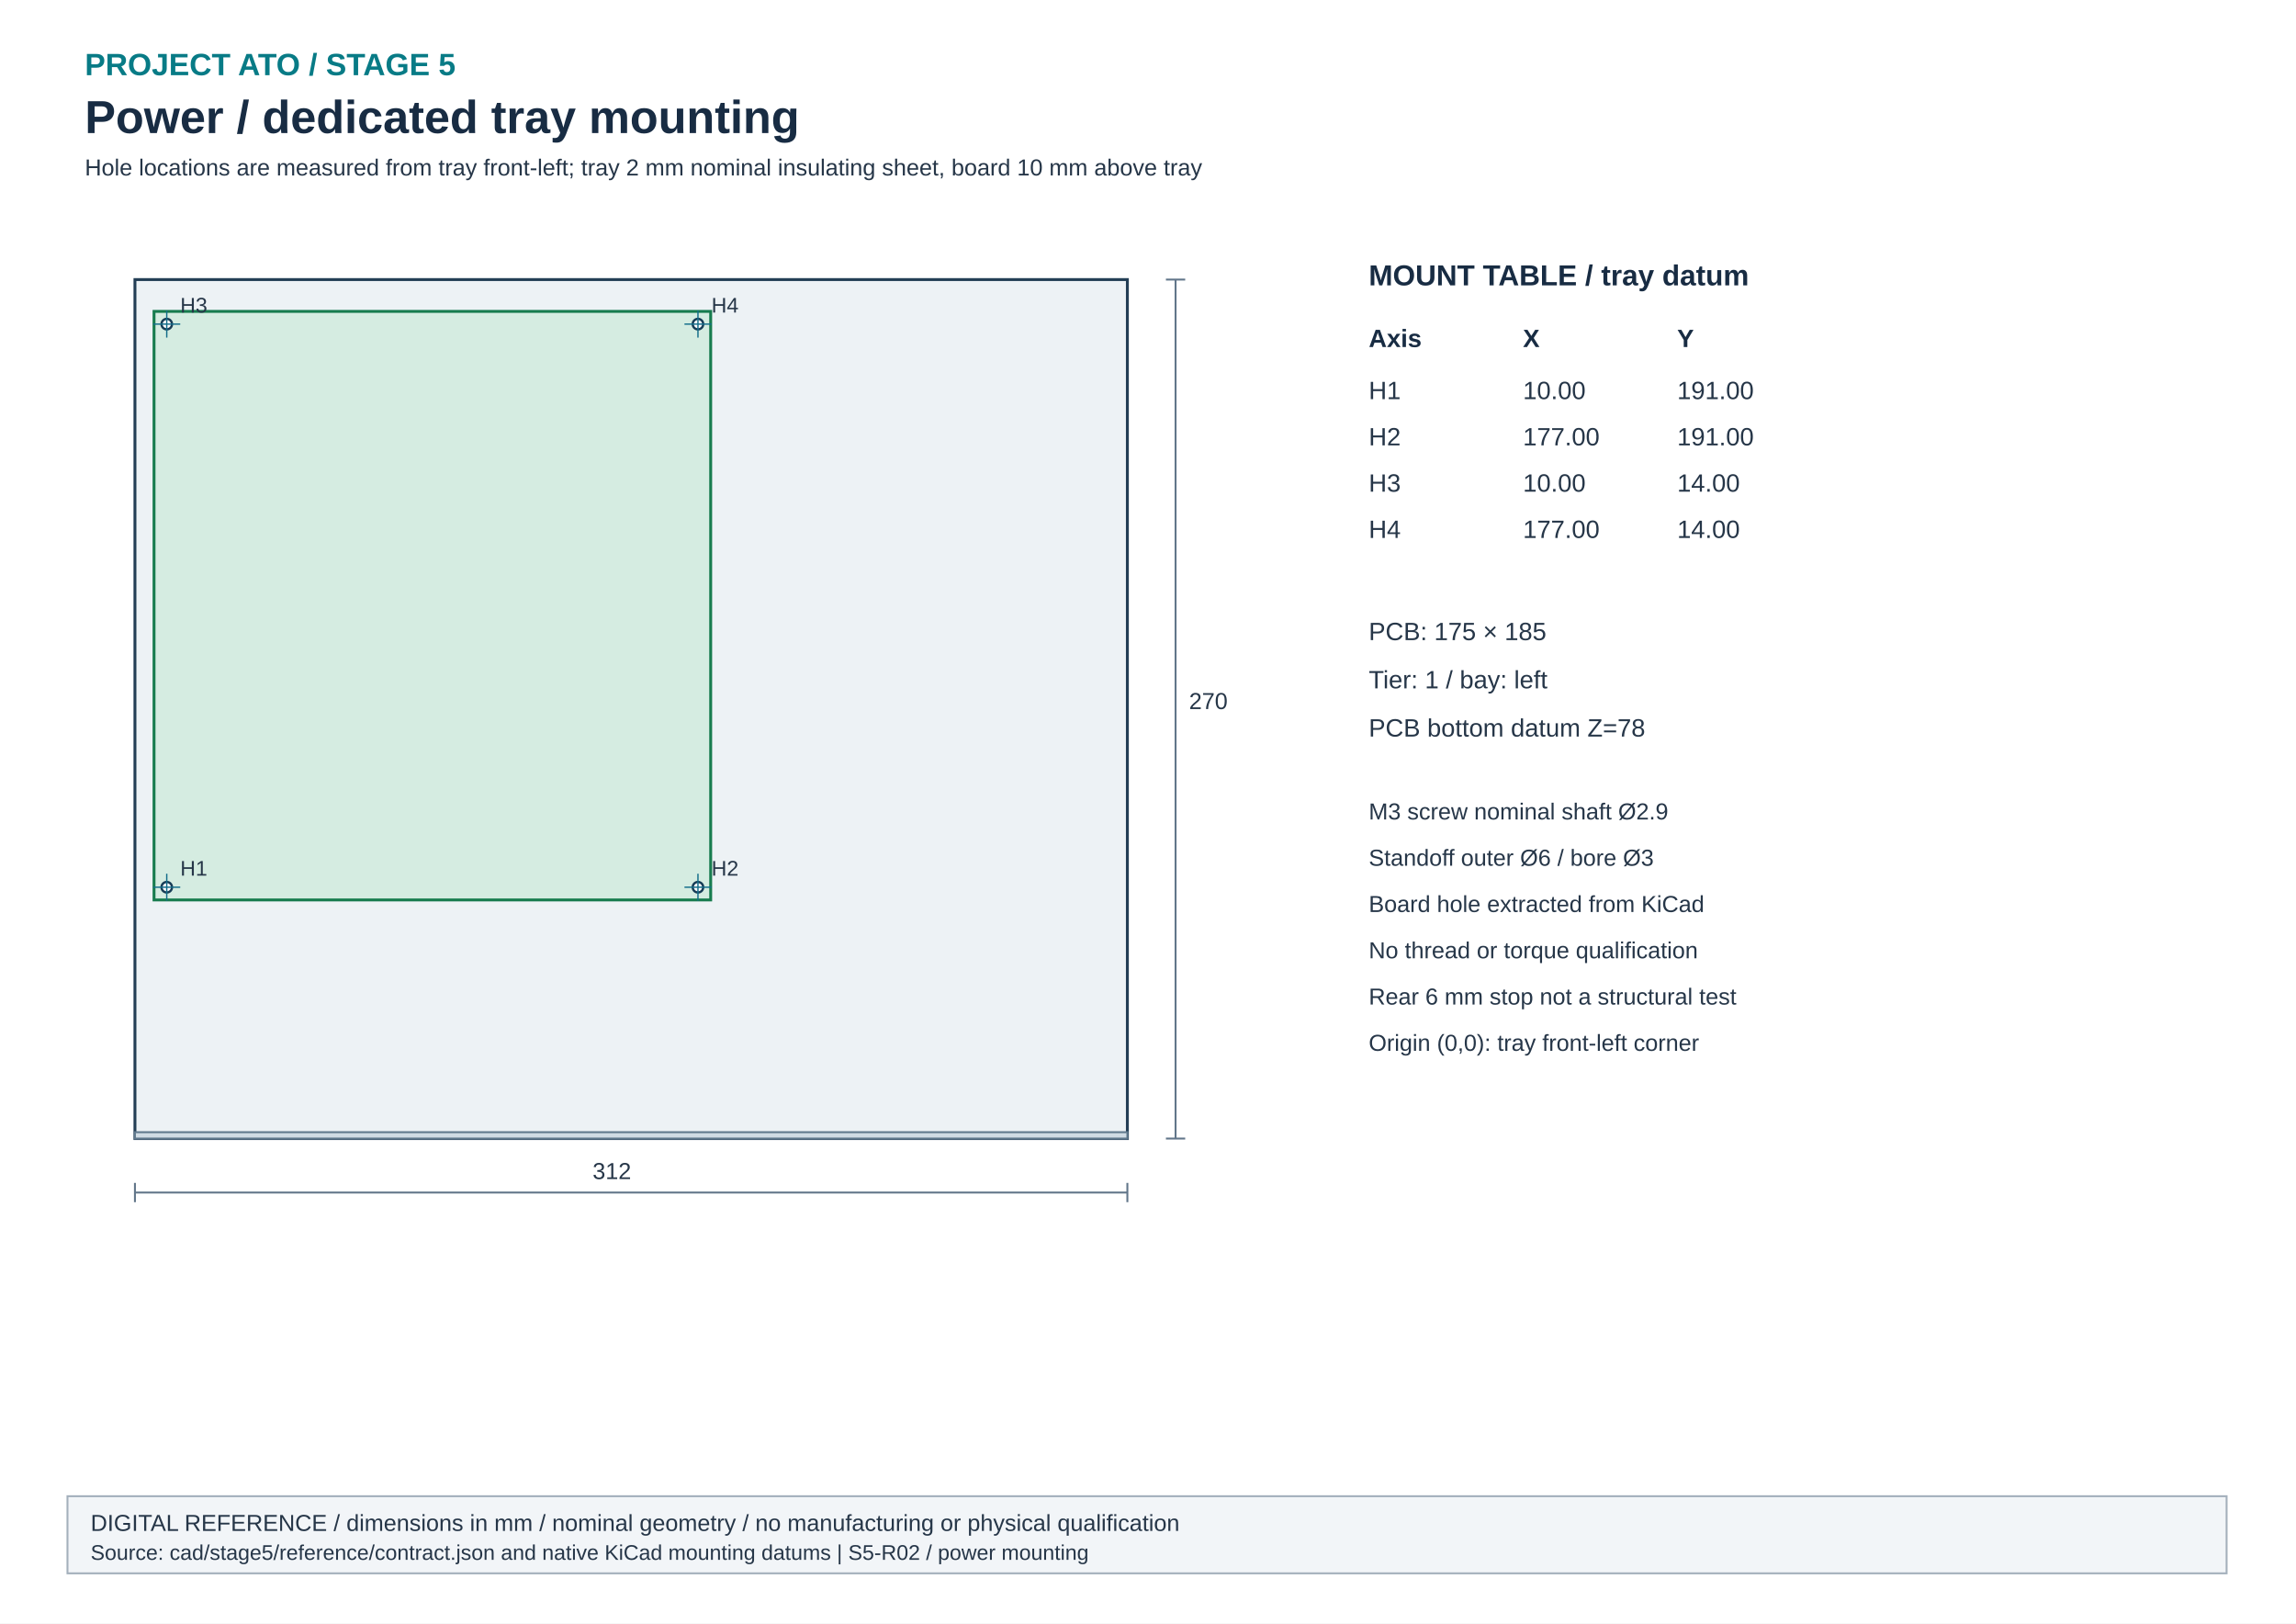
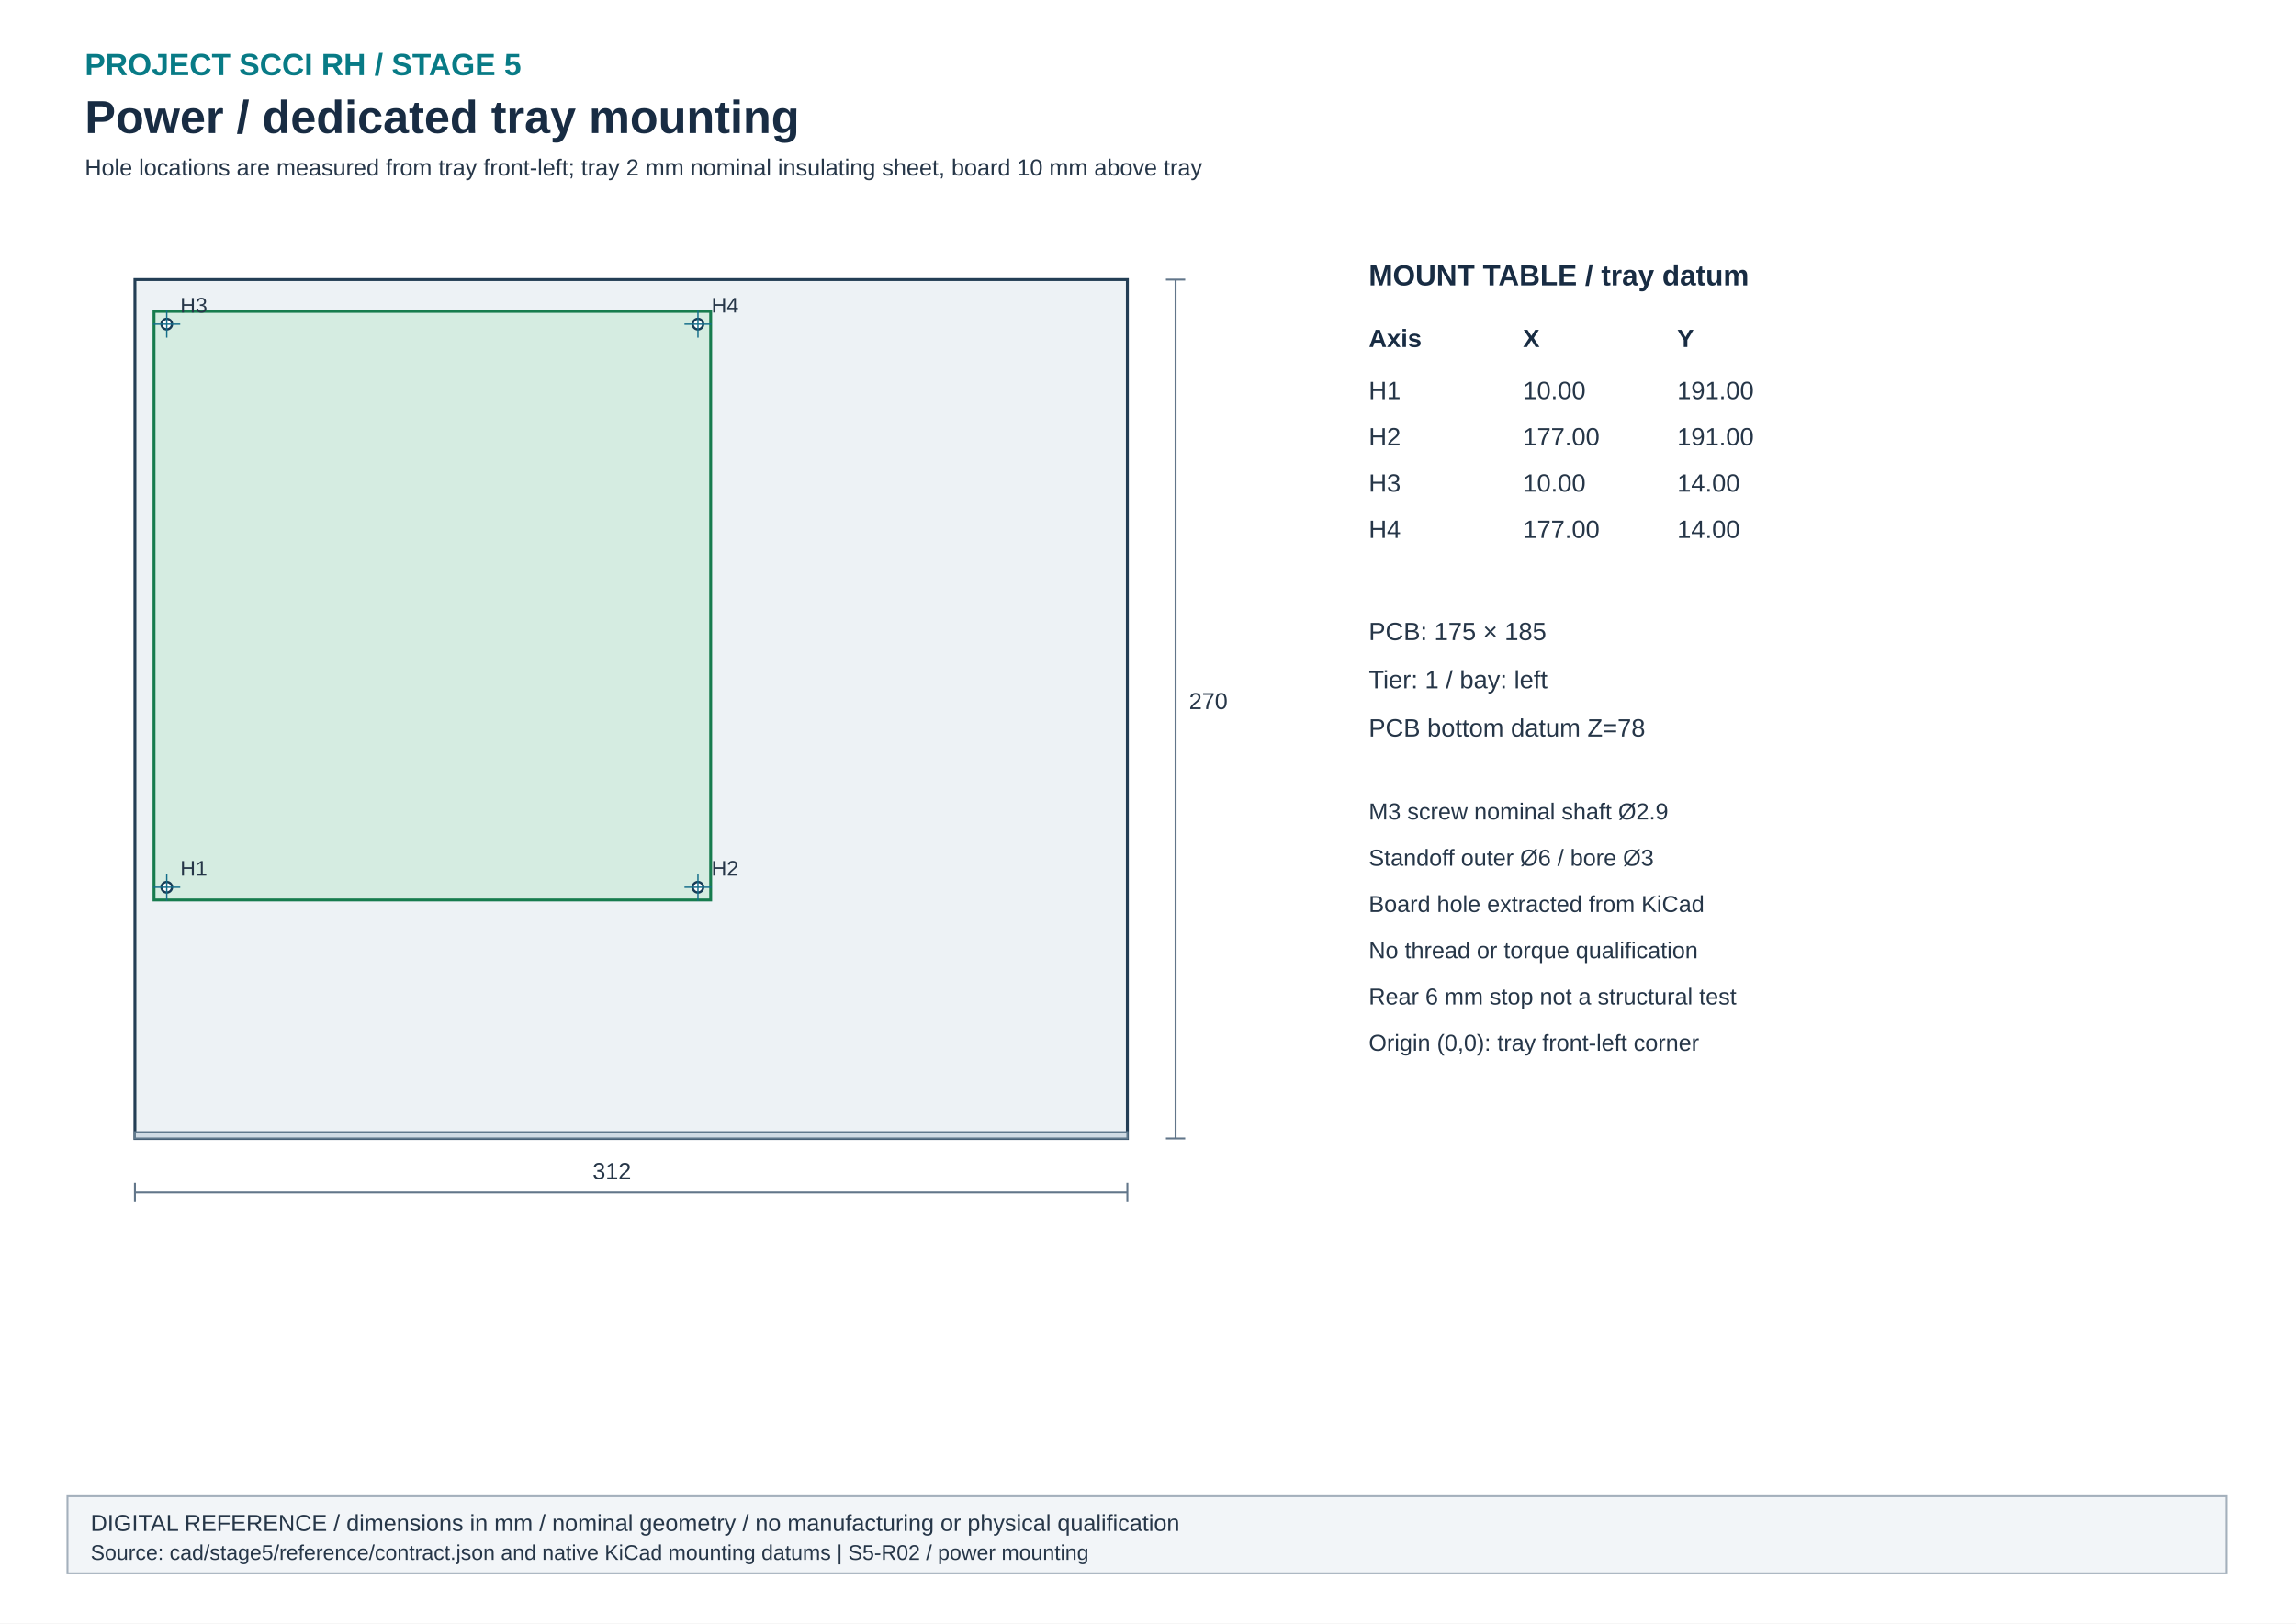
<svg xmlns="http://www.w3.org/2000/svg" width="1191" height="842" viewBox="0 0 1191 842">
  <rect width="1191" height="842" fill="#fff" />
  <g font-family="Arial, sans-serif">
-     <text x="44.000" y="39.000" font-size="16" fill="#087b86" font-weight="bold">PROJECT ATO / STAGE 5</text>
+     <text x="44.000" y="39.000" font-size="16" fill="#087b86" font-weight="bold">PROJECT SCCI RH / STAGE 5</text>
    <text x="44.000" y="69.000" font-size="24" fill="#182c43" font-weight="bold">Power / dedicated tray mounting</text>
    <text x="44.000" y="91.000" font-size="12" fill="#263648" font-weight="normal">Hole locations are measured from tray front-left; tray 2 mm nominal insulating sheet, board 10 mm above tray</text>
    <rect x="70" y="145" width="514.8" height="445.5" fill="#edf2f5" stroke="#233e55" stroke-width="1.5" />
    <rect x="70" y="587.2" width="514.8" height="3.3" fill="#d0dbe4" stroke="#60798d" stroke-width="1" />
    <rect x="79.9" y="161.5" width="288.75" height="305.25" fill="#d5ece1" stroke="#177c4e" stroke-width="1.5" />
    <line x1="70" y1="618.5" x2="584.8" y2="618.5" stroke="#62768a" stroke-width="1" />
    <line x1="70" y1="613.5" x2="70" y2="623.5" stroke="#62768a" stroke-width="1" />
    <line x1="584.8" y1="613.5" x2="584.8" y2="623.5" stroke="#62768a" stroke-width="1" />
    <text x="307.400" y="611.500" font-size="12" fill="#263648" font-weight="normal">312</text>
    <line x1="609.8" y1="145" x2="609.8" y2="590.5" stroke="#62768a" stroke-width="1" />
    <line x1="604.8" y1="145" x2="614.8" y2="145" stroke="#62768a" stroke-width="1" />
    <line x1="604.8" y1="590.5" x2="614.8" y2="590.5" stroke="#62768a" stroke-width="1" />
    <text x="616.800" y="367.750" font-size="12" fill="#263648" font-weight="normal">270</text>
    <circle cx="86.5" cy="460.15" r="2.722" fill="#fff" stroke="#173c56" stroke-width="1.2" />
    <line x1="79.5" y1="460.15" x2="93.5" y2="460.15" stroke="#136d8a" stroke-width="0.7" />
    <line x1="86.5" y1="453.15" x2="86.5" y2="467.15" stroke="#136d8a" stroke-width="0.7" />
    <text x="93.500" y="454.150" font-size="11" fill="#263648" font-weight="normal">H1</text>
    <circle cx="362.05" cy="460.15" r="2.722" fill="#fff" stroke="#173c56" stroke-width="1.2" />
    <line x1="355.05" y1="460.15" x2="369.05" y2="460.15" stroke="#136d8a" stroke-width="0.7" />
    <line x1="362.05" y1="453.15" x2="362.05" y2="467.15" stroke="#136d8a" stroke-width="0.7" />
    <text x="369.050" y="454.150" font-size="11" fill="#263648" font-weight="normal">H2</text>
    <circle cx="86.5" cy="168.1" r="2.722" fill="#fff" stroke="#173c56" stroke-width="1.2" />
    <line x1="79.5" y1="168.1" x2="93.5" y2="168.1" stroke="#136d8a" stroke-width="0.7" />
    <line x1="86.5" y1="161.1" x2="86.5" y2="175.1" stroke="#136d8a" stroke-width="0.7" />
    <text x="93.500" y="162.100" font-size="11" fill="#263648" font-weight="normal">H3</text>
    <circle cx="362.05" cy="168.1" r="2.722" fill="#fff" stroke="#173c56" stroke-width="1.2" />
    <line x1="355.05" y1="168.1" x2="369.05" y2="168.1" stroke="#136d8a" stroke-width="0.7" />
    <line x1="362.05" y1="161.1" x2="362.05" y2="175.1" stroke="#136d8a" stroke-width="0.7" />
    <text x="369.050" y="162.100" font-size="11" fill="#263648" font-weight="normal">H4</text>
    <text x="710.000" y="148.000" font-size="15" fill="#182c43" font-weight="bold">MOUNT TABLE / tray datum</text>
    <text x="710.000" y="180.000" font-size="13" fill="#182c43" font-weight="bold">Axis</text>
    <text x="790.000" y="180.000" font-size="13" fill="#182c43" font-weight="bold">X</text>
    <text x="870.000" y="180.000" font-size="13" fill="#182c43" font-weight="bold">Y</text>
    <text x="710.000" y="207.000" font-size="13" fill="#263648" font-weight="normal">H1</text>
    <text x="790.000" y="207.000" font-size="13" fill="#263648" font-weight="normal">10.00</text>
    <text x="870.000" y="207.000" font-size="13" fill="#263648" font-weight="normal">191.00</text>
    <text x="710.000" y="231.000" font-size="13" fill="#263648" font-weight="normal">H2</text>
    <text x="790.000" y="231.000" font-size="13" fill="#263648" font-weight="normal">177.00</text>
    <text x="870.000" y="231.000" font-size="13" fill="#263648" font-weight="normal">191.00</text>
    <text x="710.000" y="255.000" font-size="13" fill="#263648" font-weight="normal">H3</text>
    <text x="790.000" y="255.000" font-size="13" fill="#263648" font-weight="normal">10.00</text>
    <text x="870.000" y="255.000" font-size="13" fill="#263648" font-weight="normal">14.00</text>
    <text x="710.000" y="279.000" font-size="13" fill="#263648" font-weight="normal">H4</text>
    <text x="790.000" y="279.000" font-size="13" fill="#263648" font-weight="normal">177.00</text>
    <text x="870.000" y="279.000" font-size="13" fill="#263648" font-weight="normal">14.00</text>
    <text x="710.000" y="332.000" font-size="13" fill="#263648" font-weight="normal">PCB: 175 × 185</text>
    <text x="710.000" y="357.000" font-size="13" fill="#263648" font-weight="normal">Tier: 1 / bay: left</text>
    <text x="710.000" y="382.000" font-size="13" fill="#263648" font-weight="normal">PCB bottom datum Z=78</text>
    <text x="710.000" y="425.000" font-size="12" fill="#263648" font-weight="normal">M3 screw nominal shaft Ø2.9</text>
    <text x="710.000" y="449.000" font-size="12" fill="#263648" font-weight="normal">Standoff outer Ø6 / bore Ø3</text>
    <text x="710.000" y="473.000" font-size="12" fill="#263648" font-weight="normal">Board hole extracted from KiCad</text>
    <text x="710.000" y="497.000" font-size="12" fill="#263648" font-weight="normal">No thread or torque qualification</text>
    <text x="710.000" y="521.000" font-size="12" fill="#263648" font-weight="normal">Rear 6 mm stop not a structural test</text>
    <text x="710.000" y="545.000" font-size="12" fill="#263648" font-weight="normal">Origin (0,0): tray front-left corner</text>
    <rect x="35" y="776" width="1120" height="40" fill="#f2f5f8" stroke="#a4b0bc" stroke-width="1" />
    <text x="47.000" y="794.000" font-size="12" fill="#263648" font-weight="normal">DIGITAL REFERENCE / dimensions in mm / nominal geometry / no manufacturing or physical qualification</text>
    <text x="47.000" y="809.000" font-size="11" fill="#263648" font-weight="normal">Source: cad/stage5/reference/contract.json and native KiCad mounting datums | S5-R02 / power mounting</text>
  </g>
</svg>
